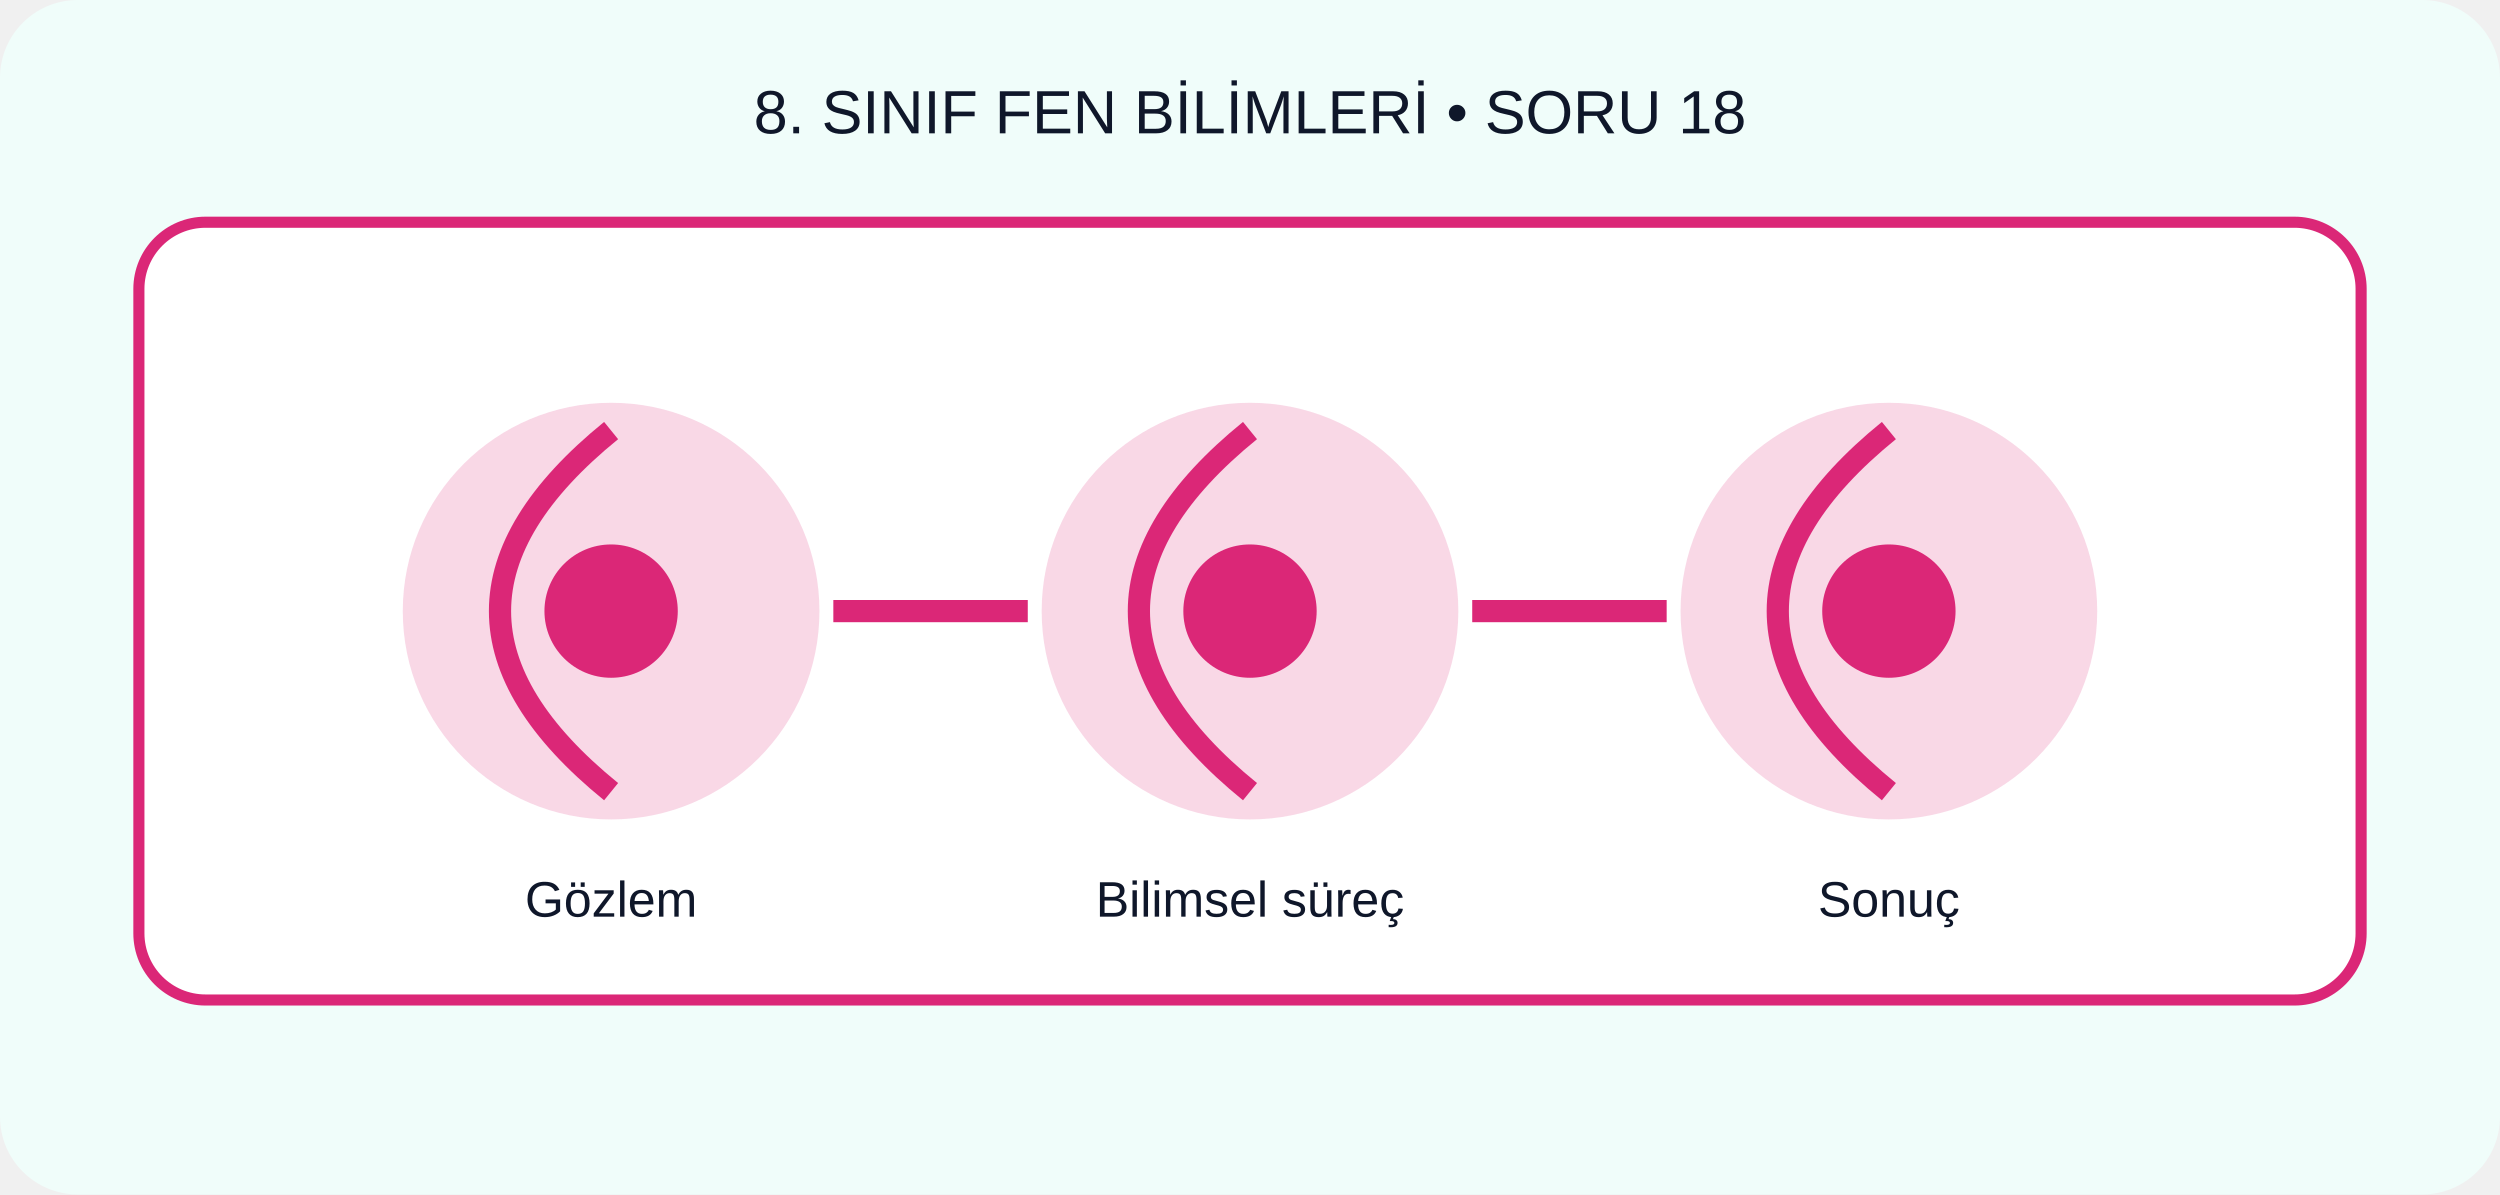
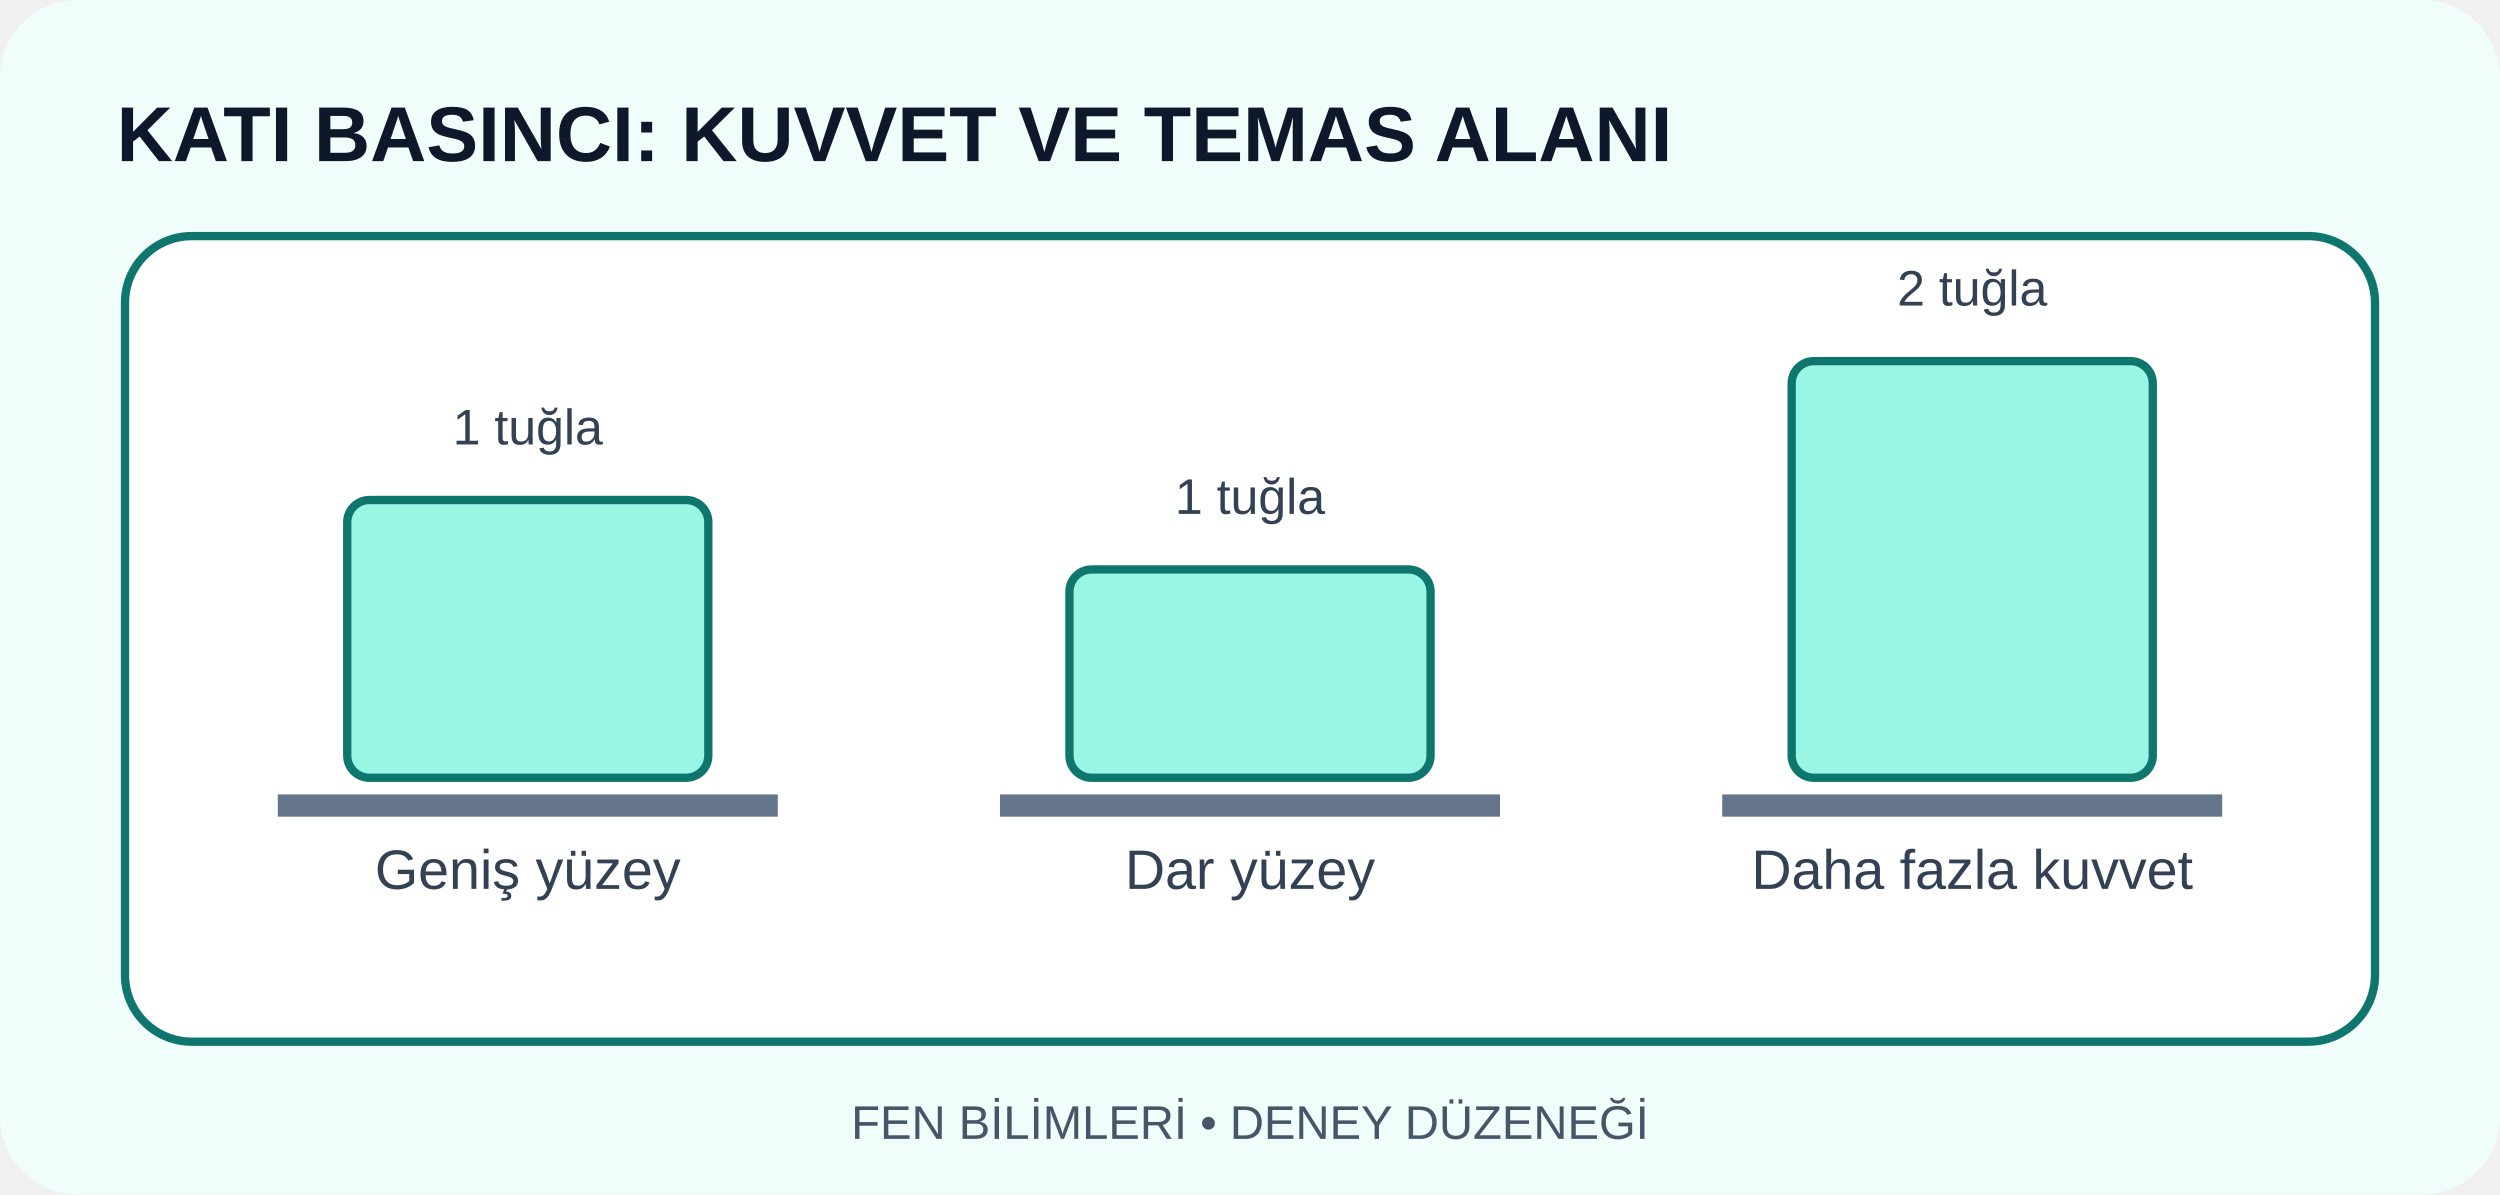
<svg xmlns="http://www.w3.org/2000/svg" width="900" height="430" viewBox="0 0 900 430">
  <rect width="900" height="430" rx="28" fill="#f0fdfa" />
-   <rect x="50" y="80" width="800" height="280" rx="24" fill="#fff" stroke="#db2777" stroke-width="4" />
-   <g fill="#db2777" opacity=".18">
-     <circle cx="220" cy="220" r="75" />
-     <circle cx="450" cy="220" r="75" />
-     <circle cx="680" cy="220" r="75" />
+   <text x="42" y="58" font-family="Arial" font-size="28" font-weight="700" fill="#0f172a">KATI BASINCI: KUVVET VE TEMAS ALANI</text>
+   <rect x="45" y="85" width="810" height="290" rx="24" fill="#fff" stroke="#0f766e" stroke-width="3" />
+   <g font-family="Arial" text-anchor="middle" fill="#334155">
+     <rect x="125" y="180" width="130" height="100" rx="8" fill="#99f6e4" stroke="#0f766e" stroke-width="3" />
+     <rect x="385" y="205" width="130" height="75" rx="8" fill="#99f6e4" stroke="#0f766e" stroke-width="3" />
+     <rect x="645" y="130" width="130" height="150" rx="8" fill="#99f6e4" stroke="#0f766e" stroke-width="3" />
+     <path d="M100 290 H280 M360 290 H540 M620 290 H800" stroke="#64748b" stroke-width="8" />
+     <text x="190" y="320" font-size="20">Geniş yüzey</text>
+     <text x="450" y="320" font-size="20">Dar yüzey</text>
+     <text x="710" y="320" font-size="20">Daha fazla kuvvet</text>
+     <text x="190" y="160" font-size="18">1 tuğla</text>
+     <text x="450" y="185" font-size="18">1 tuğla</text>
+     <text x="710" y="110" font-size="18">2 tuğla</text>
  </g>
-   <g stroke="#db2777" stroke-width="8" fill="none">
-     <path d="M220 155 Q140 220 220 285 M450 155 Q370 220 450 285 M680 155 Q600 220 680 285 M300 220 H370 M530 220 H600" />
-   </g>
-   <g fill="#db2777">
-     <circle cx="220" cy="220" r="24" />
-     <circle cx="450" cy="220" r="24" />
-     <circle cx="680" cy="220" r="24" />
-   </g>
-   <g font-family="Arial" fill="#0f172a" font-size="22" text-anchor="middle">
-     <text x="450" y="48">8. SINIF FEN BİLİMLERİ • SORU 18</text>
-     <text x="220" y="330" font-size="18">Gözlem</text>
-     <text x="450" y="330" font-size="18">Bilimsel süreç</text>
-     <text x="680" y="330" font-size="18">Sonuç</text>
-   </g>
+   <text x="450" y="410" font-family="Arial" font-size="17" text-anchor="middle" fill="#475569">FEN BİLİMLERİ • DENEY DÜZENEĞİ</text>
</svg>
